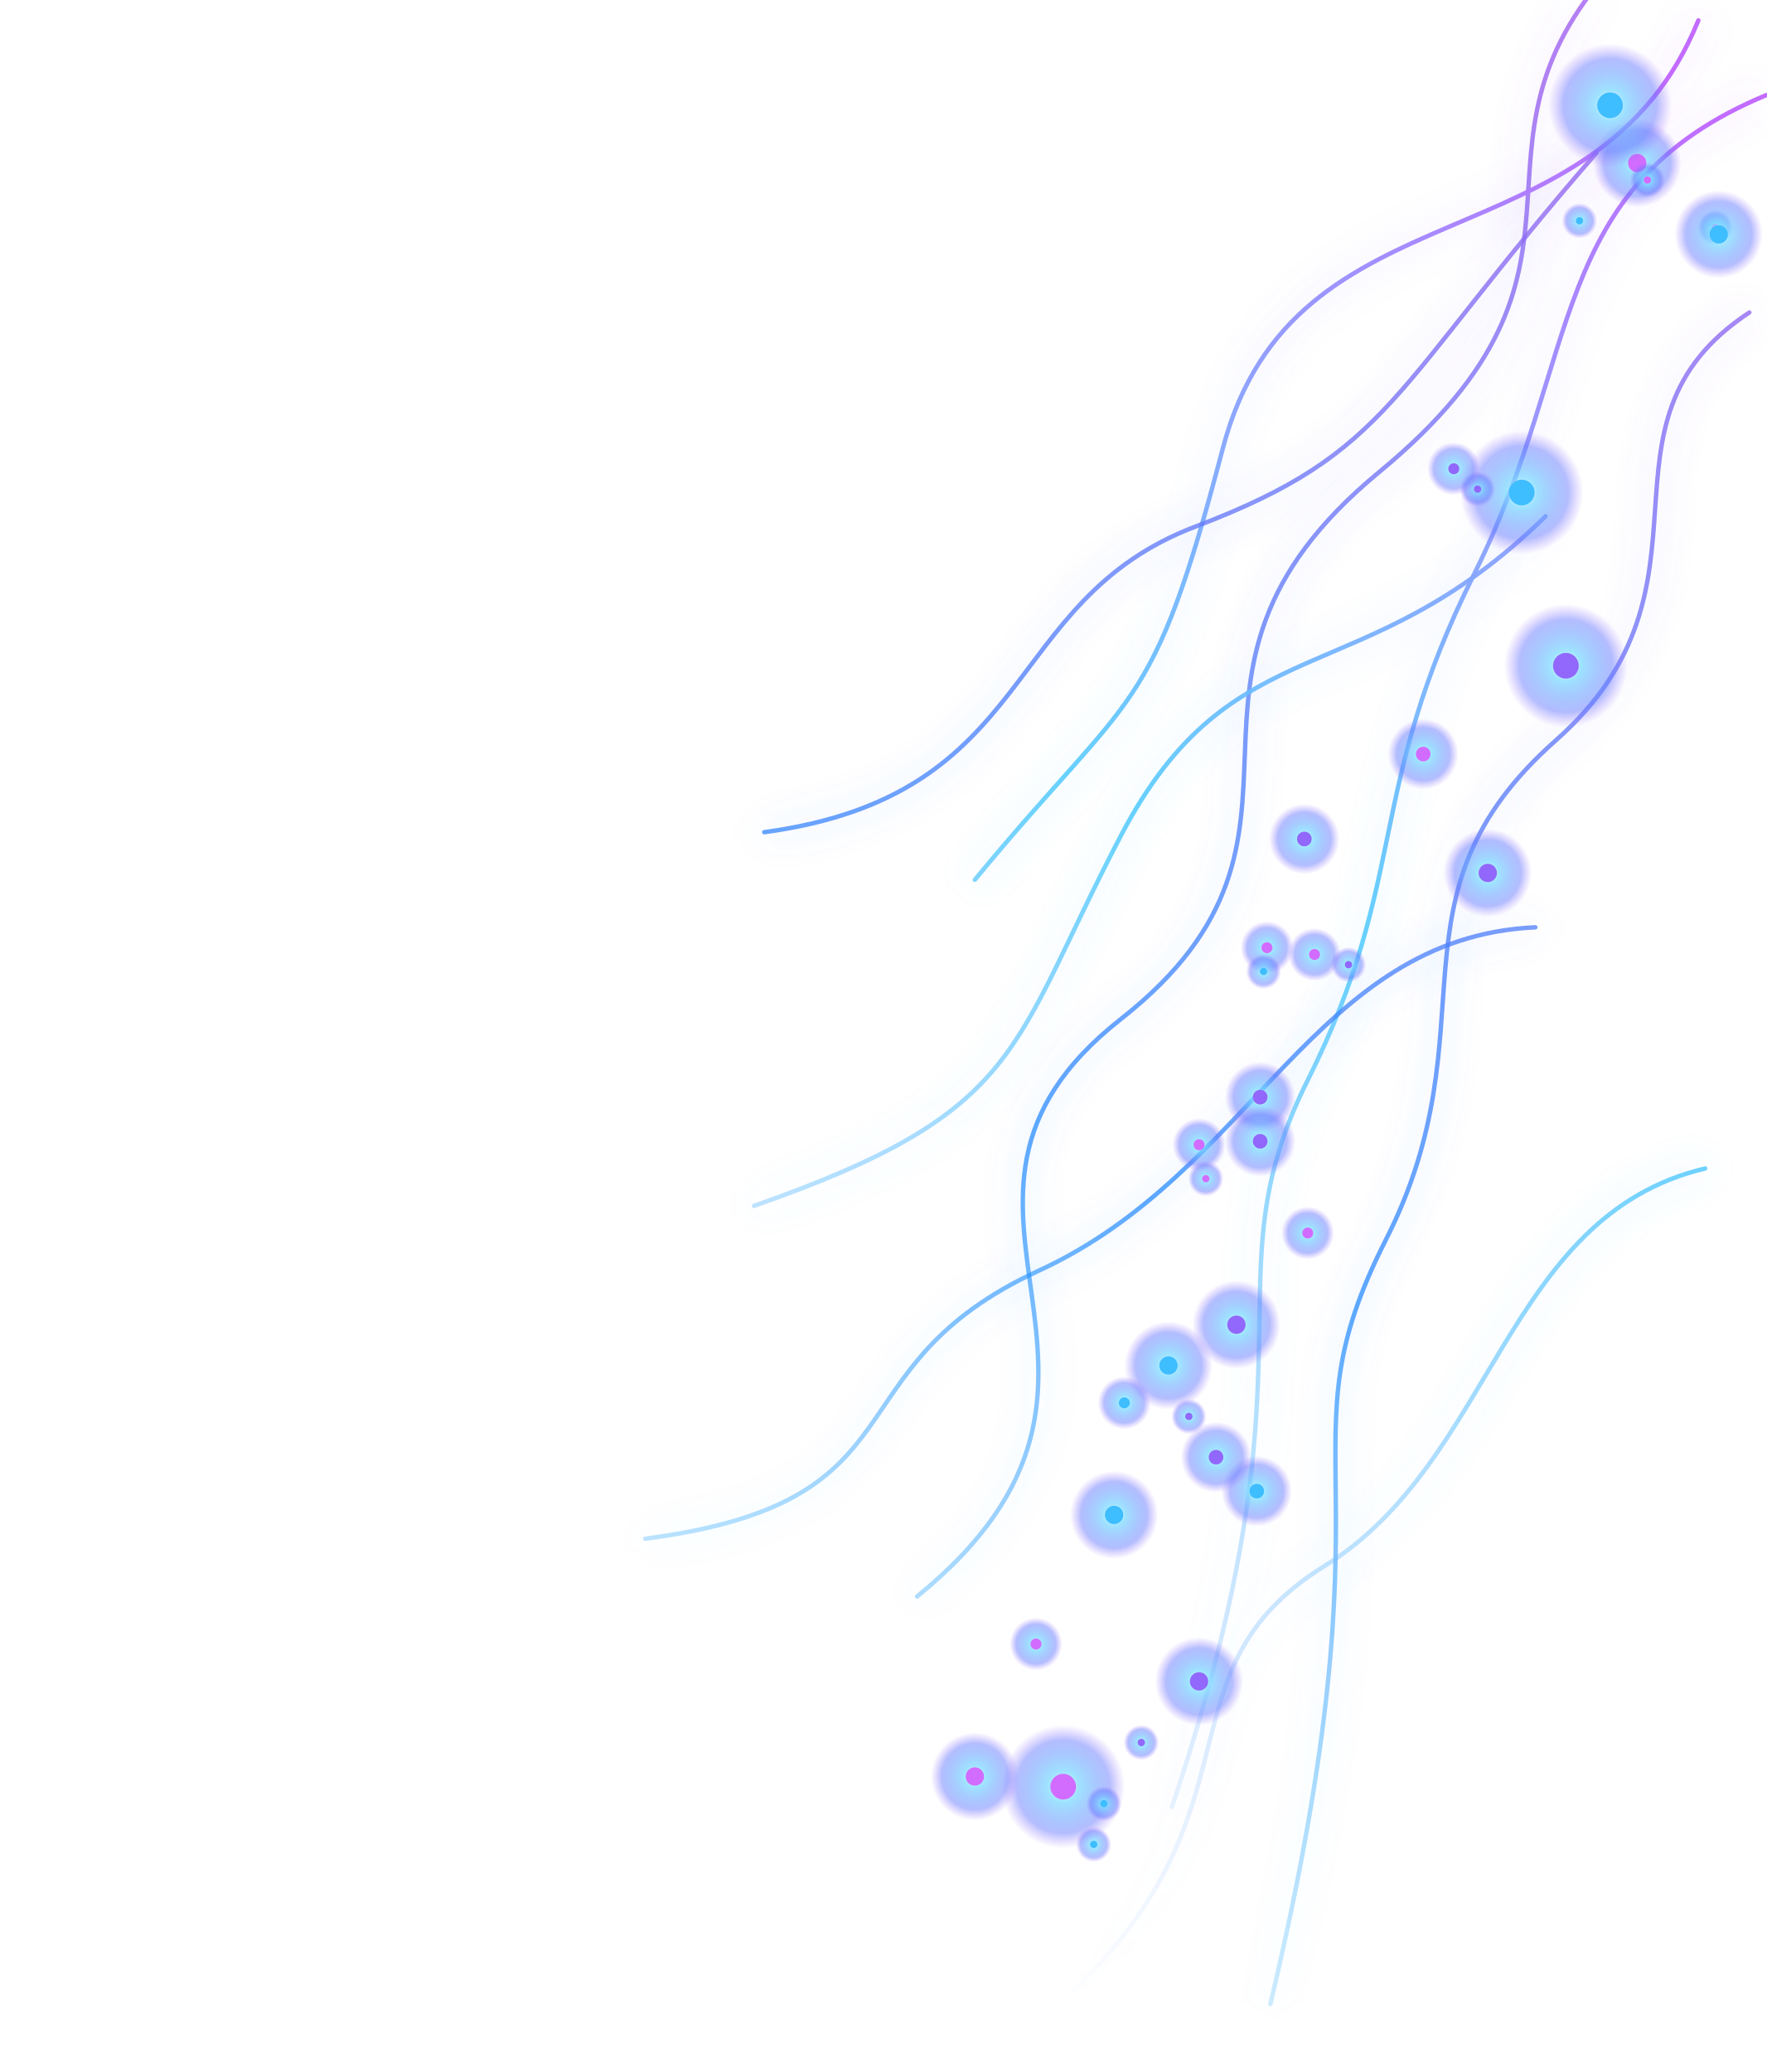
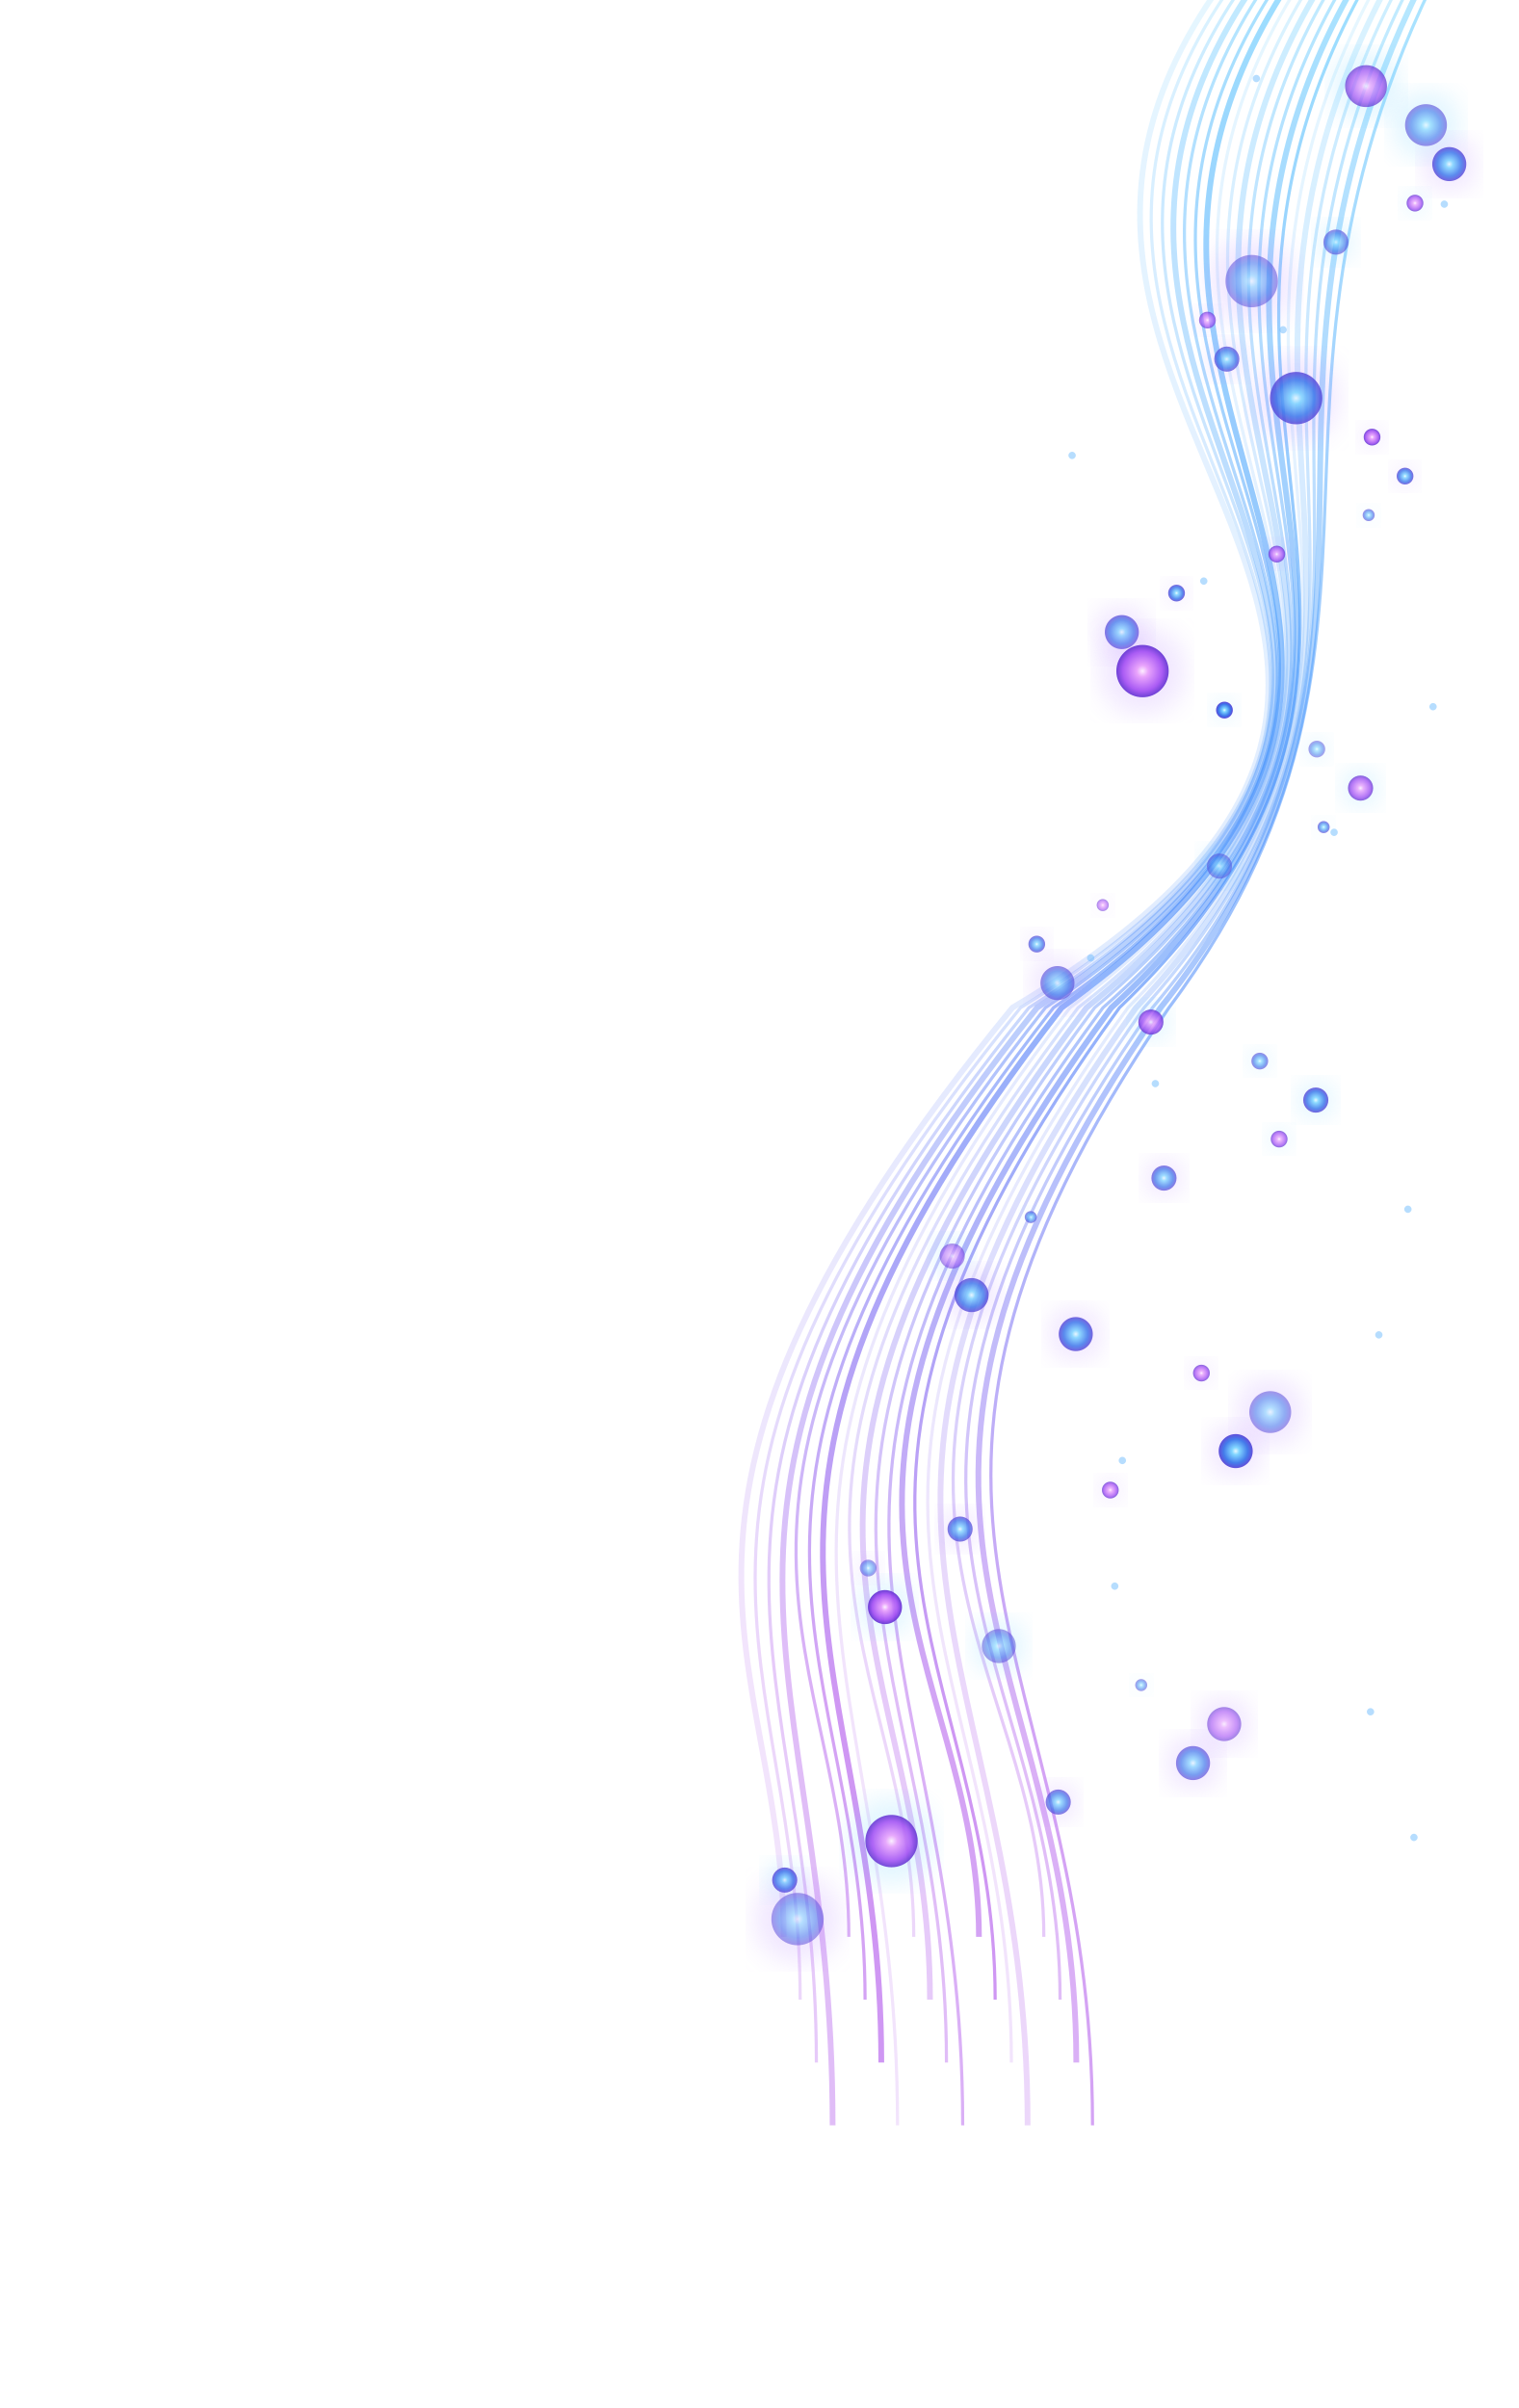
- <svg xmlns="http://www.w3.org/2000/svg" viewBox="0 0 520 610" fill="none" aria-hidden="true">
+ <svg xmlns="http://www.w3.org/2000/svg" width="580" height="920" viewBox="0 0 580 920" fill="none">
  <defs>
-     <linearGradient id="a" x1="190" y1="600" x2="510" y2="10" gradientUnits="userSpaceOnUse">
-       <stop stop-color="#42C8FB" stop-opacity="0" />
-       <stop offset=".43" stop-color="#278BFF" stop-opacity=".74" />
-       <stop offset="1" stop-color="#A963EF" stop-opacity=".82" />
+     <linearGradient id="flow" x1="540" y1="0" x2="270" y2="760" gradientUnits="userSpaceOnUse">
+       <stop stop-color="#55C8FF" />
+       <stop offset=".48" stop-color="#397DFA" />
+       <stop offset=".85" stop-color="#AA48EA" />
    </linearGradient>
-     <linearGradient id="b" x1="220" y1="540" x2="500" y2="30" gradientUnits="userSpaceOnUse">
-       <stop stop-color="#8CB5FF" stop-opacity="0" />
-       <stop offset=".55" stop-color="#56CCFE" stop-opacity=".9" />
-       <stop offset="1" stop-color="#C36BFF" />
-     </linearGradient>
-     <radialGradient id="dot">
-       <stop stop-color="#fff" />
-       <stop offset=".25" stop-color="#75D7FF" />
-       <stop offset=".75" stop-color="#6479FF" stop-opacity=".7" />
-       <stop offset="1" stop-color="#9C6BFA" stop-opacity="0" />
+     <radialGradient id="orb">
+       <stop stop-color="#E4F9FF" />
+       <stop offset=".22" stop-color="#79D4FF" />
+       <stop offset=".7" stop-color="#3875EA" />
+       <stop offset="1" stop-color="#5643D7" />
+     </radialGradient>
+     <radialGradient id="violet">
+       <stop stop-color="#FFEEFF" />
+       <stop offset=".22" stop-color="#E89DFC" />
+       <stop offset=".75" stop-color="#A34EF3" />
+       <stop offset="1" stop-color="#6131D1" />
    </radialGradient>
    <filter id="soft">
      <feGaussianBlur stdDeviation="5" />
    </filter>
  </defs>
-   <path d="M 475 -10 C 425 45 480 78 406 139 S 400 245 330 300 S 350 405 270 470" stroke="url(#a)" stroke-width="1.3" stroke-linecap="round" />
-   <path d="M 475 -10 C 425 45 480 78 406 139 S 400 245 330 300 S 350 405 270 470" stroke="url(#a)" stroke-width="5" stroke-opacity=".11" filter="url(#soft)" />
-   <path d="M 520 28 C 455 55 466 105 434 169 S 415 258 385 318 S 390 398 345 532" stroke="url(#b)" stroke-width="1.3" stroke-linecap="round" />
-   <path d="M 520 28 C 455 55 466 105 434 169 S 415 258 385 318 S 390 398 345 532" stroke="url(#b)" stroke-width="5" stroke-opacity=".11" filter="url(#soft)" />
-   <path d="M 515 92 C 465 125 510 172 458 218 S 440 302 408 365 S 412 430 374 590" stroke="url(#a)" stroke-width="1.3" stroke-linecap="round" />
-   <path d="M 515 92 C 465 125 510 172 458 218 S 440 302 408 365 S 412 430 374 590" stroke="url(#a)" stroke-width="5" stroke-opacity=".11" filter="url(#soft)" />
-   <path d="M 500 6 C 470 80 381 52 360 132 S 334 202 287 259" stroke="url(#b)" stroke-width="1.3" stroke-linecap="round" />
-   <path d="M 500 6 C 470 80 381 52 360 132 S 334 202 287 259" stroke="url(#b)" stroke-width="5" stroke-opacity=".11" filter="url(#soft)" />
-   <path d="M 470 45 C 409 115 410 133 352 155 S 306 234 225 245" stroke="url(#a)" stroke-width="1.3" stroke-linecap="round" />
-   <path d="M 470 45 C 409 115 410 133 352 155 S 306 234 225 245" stroke="url(#a)" stroke-width="5" stroke-opacity=".11" filter="url(#soft)" />
-   <path d="M 455 152 C 401 205 363 183 330 246 S 302 327 222 355" stroke="url(#b)" stroke-width="1.3" stroke-linecap="round" />
-   <path d="M 455 152 C 401 205 363 183 330 246 S 302 327 222 355" stroke="url(#b)" stroke-width="5" stroke-opacity=".11" filter="url(#soft)" />
-   <path d="M 452 273 C 387 276 369 345 306 374 S 274 442 190 453" stroke="url(#a)" stroke-width="1.3" stroke-linecap="round" />
-   <path d="M 452 273 C 387 276 369 345 306 374 S 274 442 190 453" stroke="url(#a)" stroke-width="5" stroke-opacity=".11" filter="url(#soft)" />
-   <path d="M 502 344 C 443 358 440 430 390 461 S 373 532 315 587" stroke="url(#b)" stroke-width="1.3" stroke-linecap="round" />
-   <path d="M 502 344 C 443 358 440 430 390 461 S 373 532 315 587" stroke="url(#b)" stroke-width="5" stroke-opacity=".11" filter="url(#soft)" />
-   <circle cx="364" cy="390" r="13.0" fill="url(#dot)" opacity=".7" />
-   <circle cx="364" cy="390" r="2.7" fill="#9167FC" />
-   <circle cx="328" cy="446" r="13.0" fill="url(#dot)" opacity=".7" />
-   <circle cx="328" cy="446" r="2.7" fill="#3EBDFF" />
-   <circle cx="370" cy="439" r="10.4" fill="url(#dot)" opacity=".7" />
-   <circle cx="370" cy="439" r="2.16" fill="#3EBDFF" />
-   <circle cx="384" cy="247" r="10.4" fill="url(#dot)" opacity=".7" />
-   <circle cx="384" cy="247" r="2.16" fill="#9167FC" />
-   <circle cx="385" cy="363" r="7.8" fill="url(#dot)" opacity=".7" />
-   <circle cx="385" cy="363" r="1.62" fill="#D16CFF" />
-   <circle cx="353" cy="337" r="7.8" fill="url(#dot)" opacity=".7" />
-   <circle cx="353" cy="337" r="1.62" fill="#D16CFF" />
-   <circle cx="373" cy="279" r="7.8" fill="url(#dot)" opacity=".7" />
-   <circle cx="373" cy="279" r="1.62" fill="#D16CFF" />
-   <circle cx="482" cy="48" r="13.0" fill="url(#dot)" opacity=".7" />
-   <circle cx="482" cy="48" r="2.7" fill="#D16CFF" />
-   <circle cx="371" cy="323" r="10.4" fill="url(#dot)" opacity=".7" />
-   <circle cx="371" cy="323" r="2.16" fill="#9167FC" />
-   <circle cx="397" cy="284" r="5.2" fill="url(#dot)" opacity=".7" />
-   <circle cx="397" cy="284" r="1.08" fill="#9167FC" />
-   <circle cx="313" cy="526" r="18.2" fill="url(#dot)" opacity=".7" />
-   <circle cx="313" cy="526" r="3.78" fill="#D16CFF" />
-   <circle cx="461" cy="196" r="18.2" fill="url(#dot)" opacity=".7" />
-   <circle cx="461" cy="196" r="3.78" fill="#9167FC" />
-   <circle cx="465" cy="65" r="5.2" fill="url(#dot)" opacity=".7" />
-   <circle cx="465" cy="65" r="1.08" fill="#3EBDFF" />
-   <circle cx="344" cy="402" r="13.0" fill="url(#dot)" opacity=".7" />
-   <circle cx="344" cy="402" r="2.7" fill="#3EBDFF" />
-   <circle cx="371" cy="336" r="10.4" fill="url(#dot)" opacity=".7" />
-   <circle cx="371" cy="336" r="2.16" fill="#9167FC" />
-   <circle cx="305" cy="484" r="7.8" fill="url(#dot)" opacity=".7" />
-   <circle cx="305" cy="484" r="1.62" fill="#D16CFF" />
-   <circle cx="336" cy="513" r="5.2" fill="url(#dot)" opacity=".7" />
-   <circle cx="336" cy="513" r="1.08" fill="#9167FC" />
-   <circle cx="287" cy="523" r="13.0" fill="url(#dot)" opacity=".7" />
-   <circle cx="287" cy="523" r="2.7" fill="#D16CFF" />
-   <circle cx="448" cy="145" r="18.2" fill="url(#dot)" opacity=".7" />
-   <circle cx="448" cy="145" r="3.78" fill="#3EBDFF" />
-   <circle cx="325" cy="531" r="5.2" fill="url(#dot)" opacity=".7" />
-   <circle cx="325" cy="531" r="1.08" fill="#3EBDFF" />
-   <circle cx="438" cy="257" r="13.0" fill="url(#dot)" opacity=".7" />
-   <circle cx="438" cy="257" r="2.7" fill="#9167FC" />
-   <circle cx="485" cy="53" r="5.2" fill="url(#dot)" opacity=".7" />
-   <circle cx="485" cy="53" r="1.08" fill="#D16CFF" />
-   <circle cx="358" cy="429" r="10.4" fill="url(#dot)" opacity=".7" />
-   <circle cx="358" cy="429" r="2.16" fill="#9167FC" />
-   <circle cx="322" cy="543" r="5.2" fill="url(#dot)" opacity=".7" />
-   <circle cx="322" cy="543" r="1.08" fill="#3EBDFF" />
-   <circle cx="355" cy="347" r="5.2" fill="url(#dot)" opacity=".7" />
-   <circle cx="355" cy="347" r="1.08" fill="#D16CFF" />
-   <circle cx="435" cy="144" r="5.2" fill="url(#dot)" opacity=".7" />
-   <circle cx="435" cy="144" r="1.08" fill="#9167FC" />
-   <circle cx="505" cy="67" r="5.2" fill="url(#dot)" opacity=".7" />
-   <circle cx="505" cy="67" r="1.08" fill="#D16CFF" />
-   <circle cx="506" cy="69" r="13.0" fill="url(#dot)" opacity=".7" />
-   <circle cx="506" cy="69" r="2.7" fill="#3EBDFF" />
-   <circle cx="387" cy="281" r="7.8" fill="url(#dot)" opacity=".7" />
-   <circle cx="387" cy="281" r="1.62" fill="#D16CFF" />
-   <circle cx="474" cy="31" r="18.2" fill="url(#dot)" opacity=".7" />
-   <circle cx="474" cy="31" r="3.78" fill="#3EBDFF" />
-   <circle cx="428" cy="138" r="7.8" fill="url(#dot)" opacity=".7" />
-   <circle cx="428" cy="138" r="1.62" fill="#9167FC" />
-   <circle cx="350" cy="417" r="5.2" fill="url(#dot)" opacity=".7" />
-   <circle cx="350" cy="417" r="1.08" fill="#9167FC" />
-   <circle cx="353" cy="495" r="13.0" fill="url(#dot)" opacity=".7" />
-   <circle cx="353" cy="495" r="2.7" fill="#9167FC" />
-   <circle cx="372" cy="286" r="5.2" fill="url(#dot)" opacity=".7" />
-   <circle cx="372" cy="286" r="1.08" fill="#3EBDFF" />
-   <circle cx="419" cy="222" r="10.4" fill="url(#dot)" opacity=".7" />
-   <circle cx="419" cy="222" r="2.16" fill="#D16CFF" />
-   <circle cx="331" cy="413" r="7.8" fill="url(#dot)" opacity=".7" />
-   <circle cx="331" cy="413" r="1.62" fill="#3EBDFF" />
+   <path d="M529.6 -70 C275.0 135 647.5 230 386.8 385 C227.5 580 299.4 630 299.4 740.0" stroke="url(#flow)" stroke-width="2.2" opacity="0.15" />
+   <path d="M532.5 -70 C284.0 135 643.0 230 389.9 385 C232.0 580 305.7 630 305.7 764.0" stroke="url(#flow)" stroke-width="1.2" opacity="0.22" />
+   <path d="M535.4 -70 C293.0 135 638.5 230 393.1 385 C236.5 580 311.9 630 311.9 788.0" stroke="url(#flow)" stroke-width="1.2" opacity="0.29" />
+   <path d="M538.2 -70 C302.0 135 634.0 230 396.2 385 C241.0 580 318.1 630 318.1 812.0" stroke="url(#flow)" stroke-width="2.2" opacity="0.36" />
+   <path d="M541.1 -70 C311.0 135 629.5 230 399.4 385 C245.5 580 324.3 630 324.3 740.0" stroke="url(#flow)" stroke-width="1.2" opacity="0.43" />
+   <path d="M544.0 -70 C320.0 135 625.0 230 402.5 385 C250.0 580 330.5 630 330.5 764.0" stroke="url(#flow)" stroke-width="1.2" opacity="0.50" />
+   <path d="M546.9 -70 C329.0 135 620.5 230 405.6 385 C254.5 580 336.7 630 336.7 788.0" stroke="url(#flow)" stroke-width="2.2" opacity="0.57" />
+   <path d="M549.8 -70 C338.0 135 616.0 230 408.8 385 C259.0 580 342.9 630 342.9 812.0" stroke="url(#flow)" stroke-width="1.2" opacity="0.15" />
+   <path d="M552.6 -70 C347.0 135 611.5 230 411.9 385 C263.5 580 349.1 630 349.1 740.0" stroke="url(#flow)" stroke-width="1.2" opacity="0.22" />
+   <path d="M555.5 -70 C356.0 135 607.0 230 415.1 385 C268.0 580 355.3 630 355.3 764.0" stroke="url(#flow)" stroke-width="2.2" opacity="0.29" />
+   <path d="M558.4 -70 C365.0 135 602.5 230 418.2 385 C272.5 580 361.6 630 361.6 788.0" stroke="url(#flow)" stroke-width="1.2" opacity="0.36" />
+   <path d="M561.3 -70 C374.0 135 598.0 230 421.4 385 C277.0 580 367.8 630 367.8 812.0" stroke="url(#flow)" stroke-width="1.2" opacity="0.43" />
+   <path d="M564.2 -70 C383.0 135 593.5 230 424.6 385 C281.5 580 374.0 630 374.0 740.0" stroke="url(#flow)" stroke-width="2.2" opacity="0.50" />
+   <path d="M567.0 -70 C392.0 135 589.0 230 427.7 385 C286.0 580 380.2 630 380.2 764.0" stroke="url(#flow)" stroke-width="1.2" opacity="0.57" />
+   <path d="M569.9 -70 C401.0 135 584.5 230 430.9 385 C290.5 580 386.4 630 386.4 788.0" stroke="url(#flow)" stroke-width="1.2" opacity="0.15" />
+   <path d="M572.8 -70 C410.0 135 580.0 230 434.0 385 C295.0 580 392.6 630 392.6 812.0" stroke="url(#flow)" stroke-width="2.2" opacity="0.22" />
+   <path d="M575.7 -70 C419.0 135 575.5 230 437.1 385 C299.5 580 398.8 630 398.8 740.0" stroke="url(#flow)" stroke-width="1.2" opacity="0.29" />
+   <path d="M578.6 -70 C428.0 135 571.0 230 440.3 385 C304.0 580 405.0 630 405.0 764.0" stroke="url(#flow)" stroke-width="1.2" opacity="0.36" />
+   <path d="M581.4 -70 C437.0 135 566.5 230 443.4 385 C308.5 580 411.2 630 411.2 788.0" stroke="url(#flow)" stroke-width="2.2" opacity="0.43" />
+   <path d="M584.3 -70 C446.0 135 562.0 230 446.6 385 C313.0 580 417.4 630 417.4 812.0" stroke="url(#flow)" stroke-width="1.2" opacity="0.50" />
+   <circle cx="521.9" cy="32.9" r="13.2" fill="#58CBFF" opacity=".18" filter="url(#soft)" />
+   <circle cx="521.9" cy="32.9" r="8.0" fill="url(#violet)" opacity="0.71" />
+   <circle cx="544.8" cy="47.8" r="13.2" fill="#58CBFF" opacity=".18" filter="url(#soft)" />
+   <circle cx="544.8" cy="47.8" r="8.0" fill="url(#orb)" opacity="0.60" />
+   <circle cx="553.7" cy="62.7" r="10.7" fill="#AD74FF" opacity=".18" filter="url(#soft)" />
+   <circle cx="553.7" cy="62.7" r="6.5" fill="url(#orb)" opacity="0.81" />
+   <circle cx="540.6" cy="77.6" r="5.3" fill="#58CBFF" opacity=".18" filter="url(#soft)" />
+   <circle cx="540.6" cy="77.6" r="3.2" fill="url(#violet)" opacity="0.75" />
+   <circle cx="510.4" cy="92.5" r="7.9" fill="#58CBFF" opacity=".18" filter="url(#soft)" />
+   <circle cx="510.4" cy="92.5" r="4.8" fill="url(#orb)" opacity="0.62" />
+   <circle cx="478.2" cy="107.4" r="16.5" fill="#AD74FF" opacity=".18" filter="url(#soft)" />
+   <circle cx="478.2" cy="107.4" r="10.0" fill="url(#orb)" opacity="0.52" />
+   <circle cx="461.3" cy="122.3" r="5.3" fill="#AD74FF" opacity=".18" filter="url(#soft)" />
+   <circle cx="461.3" cy="122.3" r="3.2" fill="url(#violet)" opacity="0.68" />
+   <circle cx="468.7" cy="137.2" r="7.9" fill="#AD74FF" opacity=".18" filter="url(#soft)" />
+   <circle cx="468.7" cy="137.2" r="4.8" fill="url(#orb)" opacity="0.72" />
+   <circle cx="495.2" cy="152.1" r="16.5" fill="#AD74FF" opacity=".18" filter="url(#soft)" />
+   <circle cx="495.2" cy="152.1" r="10.0" fill="url(#orb)" opacity="0.82" />
+   <circle cx="524.2" cy="167.0" r="5.3" fill="#AD74FF" opacity=".18" filter="url(#soft)" />
+   <circle cx="524.2" cy="167.0" r="3.2" fill="url(#violet)" opacity="0.87" />
+   <circle cx="536.8" cy="181.9" r="5.3" fill="#AD74FF" opacity=".18" filter="url(#soft)" />
+   <circle cx="536.8" cy="181.9" r="3.2" fill="url(#orb)" opacity="0.79" />
+   <circle cx="522.9" cy="196.8" r="3.8" fill="#58CBFF" opacity=".18" filter="url(#soft)" />
+   <circle cx="522.9" cy="196.8" r="2.3" fill="url(#orb)" opacity="0.61" />
+   <circle cx="487.8" cy="211.7" r="5.3" fill="#AD74FF" opacity=".18" filter="url(#soft)" />
+   <circle cx="487.8" cy="211.7" r="3.2" fill="url(#violet)" opacity="0.76" />
+   <circle cx="449.5" cy="226.6" r="5.3" fill="#AD74FF" opacity=".18" filter="url(#soft)" />
+   <circle cx="449.5" cy="226.6" r="3.2" fill="url(#orb)" opacity="0.82" />
+   <circle cx="428.6" cy="241.5" r="10.7" fill="#AD74FF" opacity=".18" filter="url(#soft)" />
+   <circle cx="428.6" cy="241.5" r="6.5" fill="url(#orb)" opacity="0.73" />
+   <circle cx="436.5" cy="256.4" r="16.5" fill="#AD74FF" opacity=".18" filter="url(#soft)" />
+   <circle cx="436.5" cy="256.4" r="10.0" fill="url(#violet)" opacity="0.91" />
+   <circle cx="467.8" cy="271.3" r="5.3" fill="#58CBFF" opacity=".18" filter="url(#soft)" />
+   <circle cx="467.8" cy="271.3" r="3.2" fill="url(#orb)" opacity="0.97" />
+   <circle cx="503.1" cy="286.2" r="5.3" fill="#58CBFF" opacity=".18" filter="url(#soft)" />
+   <circle cx="503.1" cy="286.2" r="3.2" fill="url(#orb)" opacity="0.52" />
+   <circle cx="519.8" cy="301.1" r="7.9" fill="#58CBFF" opacity=".18" filter="url(#soft)" />
+   <circle cx="519.8" cy="301.1" r="4.8" fill="url(#violet)" opacity="0.76" />
+   <circle cx="505.7" cy="316.0" r="3.8" fill="#58CBFF" opacity=".18" filter="url(#soft)" />
+   <circle cx="505.7" cy="316.0" r="2.3" fill="url(#orb)" opacity="0.68" />
+   <circle cx="465.9" cy="330.9" r="7.9" fill="#58CBFF" opacity=".18" filter="url(#soft)" />
+   <circle cx="465.9" cy="330.9" r="4.8" fill="url(#orb)" opacity="0.55" />
+   <circle cx="421.3" cy="345.8" r="3.8" fill="#AD74FF" opacity=".18" filter="url(#soft)" />
+   <circle cx="421.3" cy="345.8" r="2.3" fill="url(#violet)" opacity="0.58" />
+   <circle cx="396.1" cy="360.7" r="5.3" fill="#AD74FF" opacity=".18" filter="url(#soft)" />
+   <circle cx="396.1" cy="360.7" r="3.2" fill="url(#orb)" opacity="0.71" />
+   <circle cx="404.0" cy="375.6" r="10.7" fill="#AD74FF" opacity=".18" filter="url(#soft)" />
+   <circle cx="404.0" cy="375.6" r="6.5" fill="url(#orb)" opacity="0.62" />
+   <circle cx="439.7" cy="390.5" r="7.9" fill="#58CBFF" opacity=".18" filter="url(#soft)" />
+   <circle cx="439.7" cy="390.5" r="4.8" fill="url(#violet)" opacity="0.80" />
+   <circle cx="481.3" cy="405.4" r="5.3" fill="#58CBFF" opacity=".18" filter="url(#soft)" />
+   <circle cx="481.3" cy="405.4" r="3.2" fill="url(#orb)" opacity="0.63" />
+   <circle cx="502.7" cy="420.3" r="7.9" fill="#58CBFF" opacity=".18" filter="url(#soft)" />
+   <circle cx="502.7" cy="420.3" r="4.8" fill="url(#orb)" opacity="0.82" />
+   <circle cx="488.7" cy="435.2" r="5.3" fill="#58CBFF" opacity=".18" filter="url(#soft)" />
+   <circle cx="488.7" cy="435.2" r="3.2" fill="url(#violet)" opacity="0.73" />
+   <circle cx="444.7" cy="450.1" r="7.9" fill="#AD74FF" opacity=".18" filter="url(#soft)" />
+   <circle cx="444.7" cy="450.1" r="4.8" fill="url(#orb)" opacity="0.71" />
+   <circle cx="393.8" cy="465.0" r="3.8" fill="#58CBFF" opacity=".18" filter="url(#soft)" />
+   <circle cx="393.8" cy="465.0" r="2.3" fill="url(#orb)" opacity="0.66" />
+   <circle cx="363.8" cy="479.9" r="7.9" fill="#58CBFF" opacity=".18" filter="url(#soft)" />
+   <circle cx="363.8" cy="479.9" r="4.8" fill="url(#violet)" opacity="0.54" />
+   <circle cx="371.2" cy="494.8" r="10.7" fill="#AD74FF" opacity=".18" filter="url(#soft)" />
+   <circle cx="371.2" cy="494.8" r="6.5" fill="url(#orb)" opacity="0.78" />
+   <circle cx="411.0" cy="509.7" r="10.7" fill="#AD74FF" opacity=".18" filter="url(#soft)" />
+   <circle cx="411.0" cy="509.7" r="6.5" fill="url(#orb)" opacity="0.82" />
+   <circle cx="459.0" cy="524.6" r="5.3" fill="#AD74FF" opacity=".18" filter="url(#soft)" />
+   <circle cx="459.0" cy="524.6" r="3.2" fill="url(#violet)" opacity="0.75" />
+   <circle cx="485.3" cy="539.5" r="13.2" fill="#AD74FF" opacity=".18" filter="url(#soft)" />
+   <circle cx="485.3" cy="539.5" r="8.0" fill="url(#orb)" opacity="0.53" />
+   <circle cx="472.1" cy="554.4" r="10.7" fill="#AD74FF" opacity=".18" filter="url(#soft)" />
+   <circle cx="472.1" cy="554.4" r="6.5" fill="url(#orb)" opacity="0.93" />
+   <circle cx="424.2" cy="569.3" r="5.3" fill="#AD74FF" opacity=".18" filter="url(#soft)" />
+   <circle cx="424.2" cy="569.3" r="3.2" fill="url(#violet)" opacity="0.76" />
+   <circle cx="366.8" cy="584.2" r="7.9" fill="#AD74FF" opacity=".18" filter="url(#soft)" />
+   <circle cx="366.8" cy="584.2" r="4.8" fill="url(#orb)" opacity="0.74" />
+   <circle cx="331.7" cy="599.1" r="5.3" fill="#AD74FF" opacity=".18" filter="url(#soft)" />
+   <circle cx="331.7" cy="599.1" r="3.2" fill="url(#orb)" opacity="0.55" />
+   <circle cx="338.1" cy="614.0" r="10.7" fill="#58CBFF" opacity=".18" filter="url(#soft)" />
+   <circle cx="338.1" cy="614.0" r="6.5" fill="url(#violet)" opacity="0.92" />
+   <circle cx="381.6" cy="628.9" r="10.7" fill="#58CBFF" opacity=".18" filter="url(#soft)" />
+   <circle cx="381.6" cy="628.9" r="6.5" fill="url(#orb)" opacity="0.52" />
+   <circle cx="436.0" cy="643.8" r="3.8" fill="#58CBFF" opacity=".18" filter="url(#soft)" />
+   <circle cx="436.0" cy="643.8" r="2.3" fill="url(#orb)" opacity="0.55" />
+   <circle cx="467.7" cy="658.7" r="10.7" fill="#AD74FF" opacity=".18" filter="url(#soft)" />
+   <circle cx="467.7" cy="658.7" r="6.5" fill="url(#violet)" opacity="0.57" />
+   <circle cx="455.8" cy="673.6" r="10.7" fill="#AD74FF" opacity=".18" filter="url(#soft)" />
+   <circle cx="455.8" cy="673.6" r="6.5" fill="url(#orb)" opacity="0.66" />
+   <circle cx="404.3" cy="688.5" r="7.9" fill="#AD74FF" opacity=".18" filter="url(#soft)" />
+   <circle cx="404.3" cy="688.5" r="4.8" fill="url(#orb)" opacity="0.70" />
+   <circle cx="340.6" cy="703.4" r="16.5" fill="#58CBFF" opacity=".18" filter="url(#soft)" />
+   <circle cx="340.6" cy="703.4" r="10.0" fill="url(#violet)" opacity="0.86" />
+   <circle cx="299.8" cy="718.3" r="7.9" fill="#58CBFF" opacity=".18" filter="url(#soft)" />
+   <circle cx="299.8" cy="718.3" r="4.8" fill="url(#orb)" opacity="0.83" />
+   <circle cx="304.7" cy="733.2" r="16.5" fill="#AD74FF" opacity=".18" filter="url(#soft)" />
+   <circle cx="304.7" cy="733.2" r="10.0" fill="url(#orb)" opacity="0.51" />
+   <circle cx="480.0" cy="30.0" r="1.4" fill="#6DBBFE" opacity=".5" />
+   <circle cx="551.8" cy="78.0" r="1.4" fill="#6DBBFE" opacity=".5" />
+   <circle cx="490.2" cy="126.0" r="1.4" fill="#6DBBFE" opacity=".5" />
+   <circle cx="409.6" cy="174.0" r="1.4" fill="#6DBBFE" opacity=".5" />
+   <circle cx="459.9" cy="222.0" r="1.4" fill="#6DBBFE" opacity=".5" />
+   <circle cx="547.5" cy="270.0" r="1.4" fill="#6DBBFE" opacity=".5" />
+   <circle cx="509.7" cy="318.0" r="1.4" fill="#6DBBFE" opacity=".5" />
+   <circle cx="416.7" cy="366.0" r="1.4" fill="#6DBBFE" opacity=".5" />
+   <circle cx="441.4" cy="414.0" r="1.4" fill="#6DBBFE" opacity=".5" />
+   <circle cx="537.9" cy="462.0" r="1.4" fill="#6DBBFE" opacity=".5" />
+   <circle cx="526.8" cy="510.0" r="1.4" fill="#6DBBFE" opacity=".5" />
+   <circle cx="428.8" cy="558.0" r="1.4" fill="#6DBBFE" opacity=".5" />
+   <circle cx="425.9" cy="606.0" r="1.4" fill="#6DBBFE" opacity=".5" />
+   <circle cx="523.6" cy="654.0" r="1.4" fill="#6DBBFE" opacity=".5" />
+   <circle cx="540.2" cy="702.0" r="1.4" fill="#6DBBFE" opacity=".5" />
</svg>
